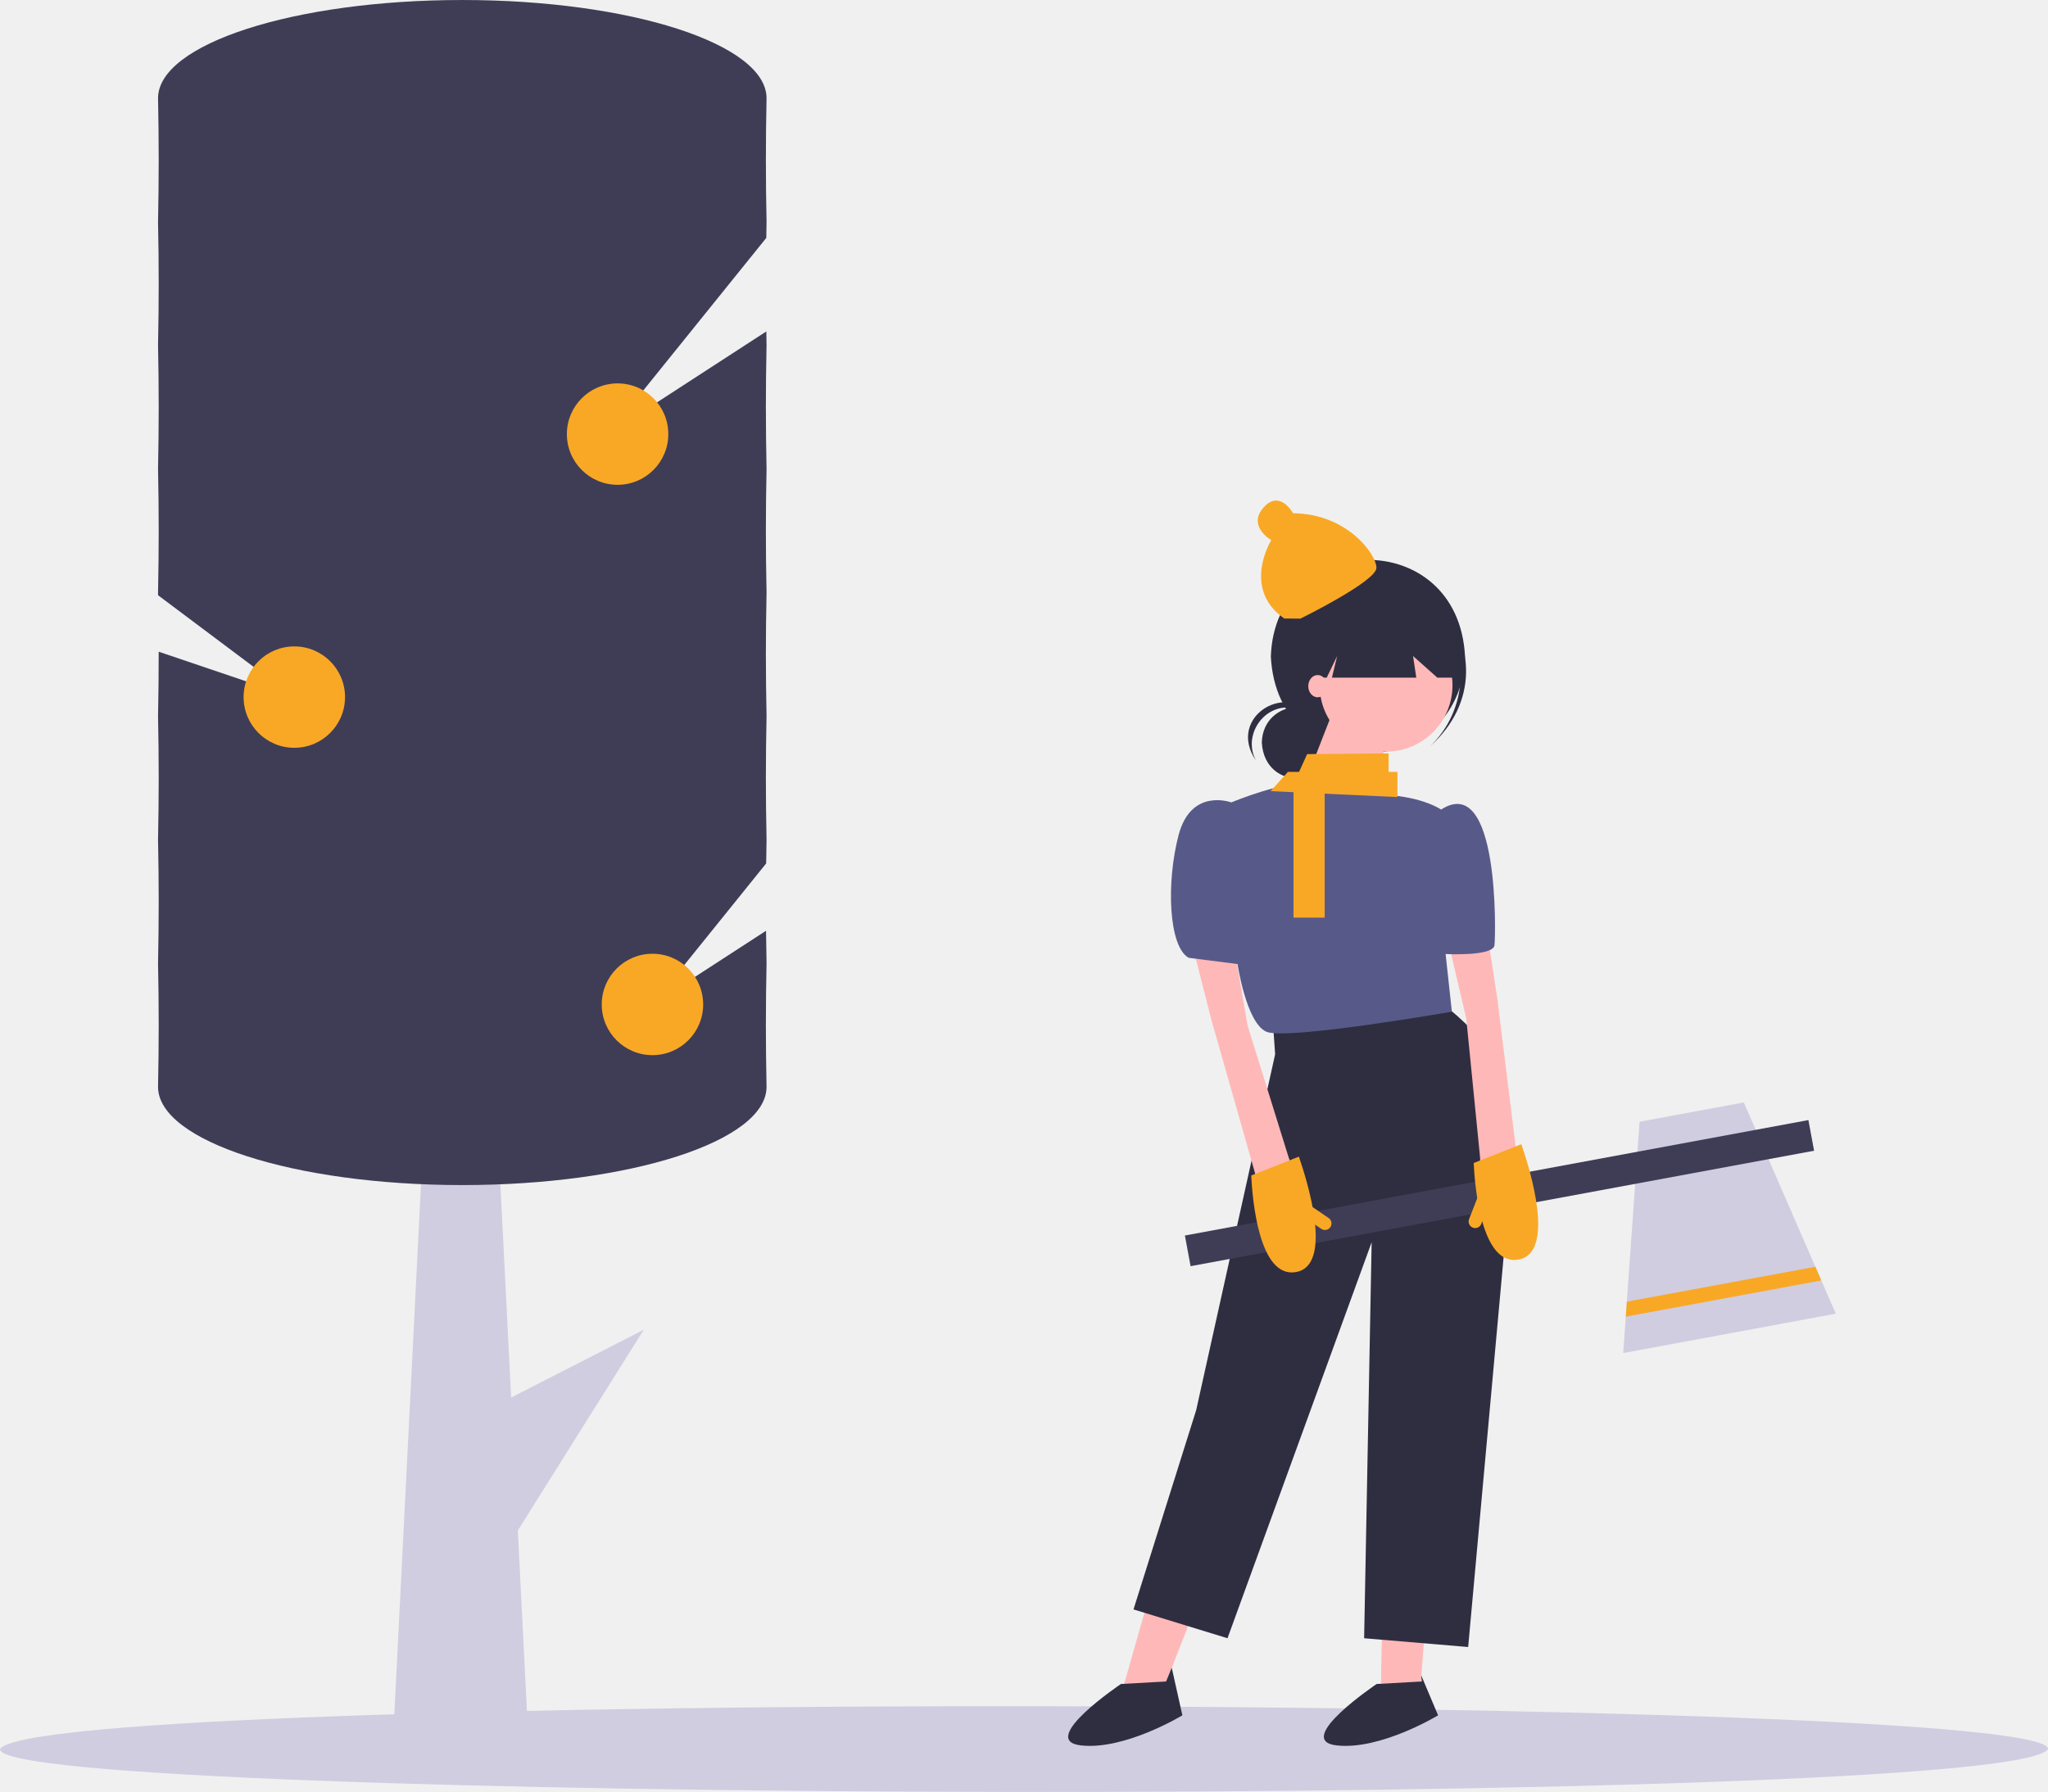
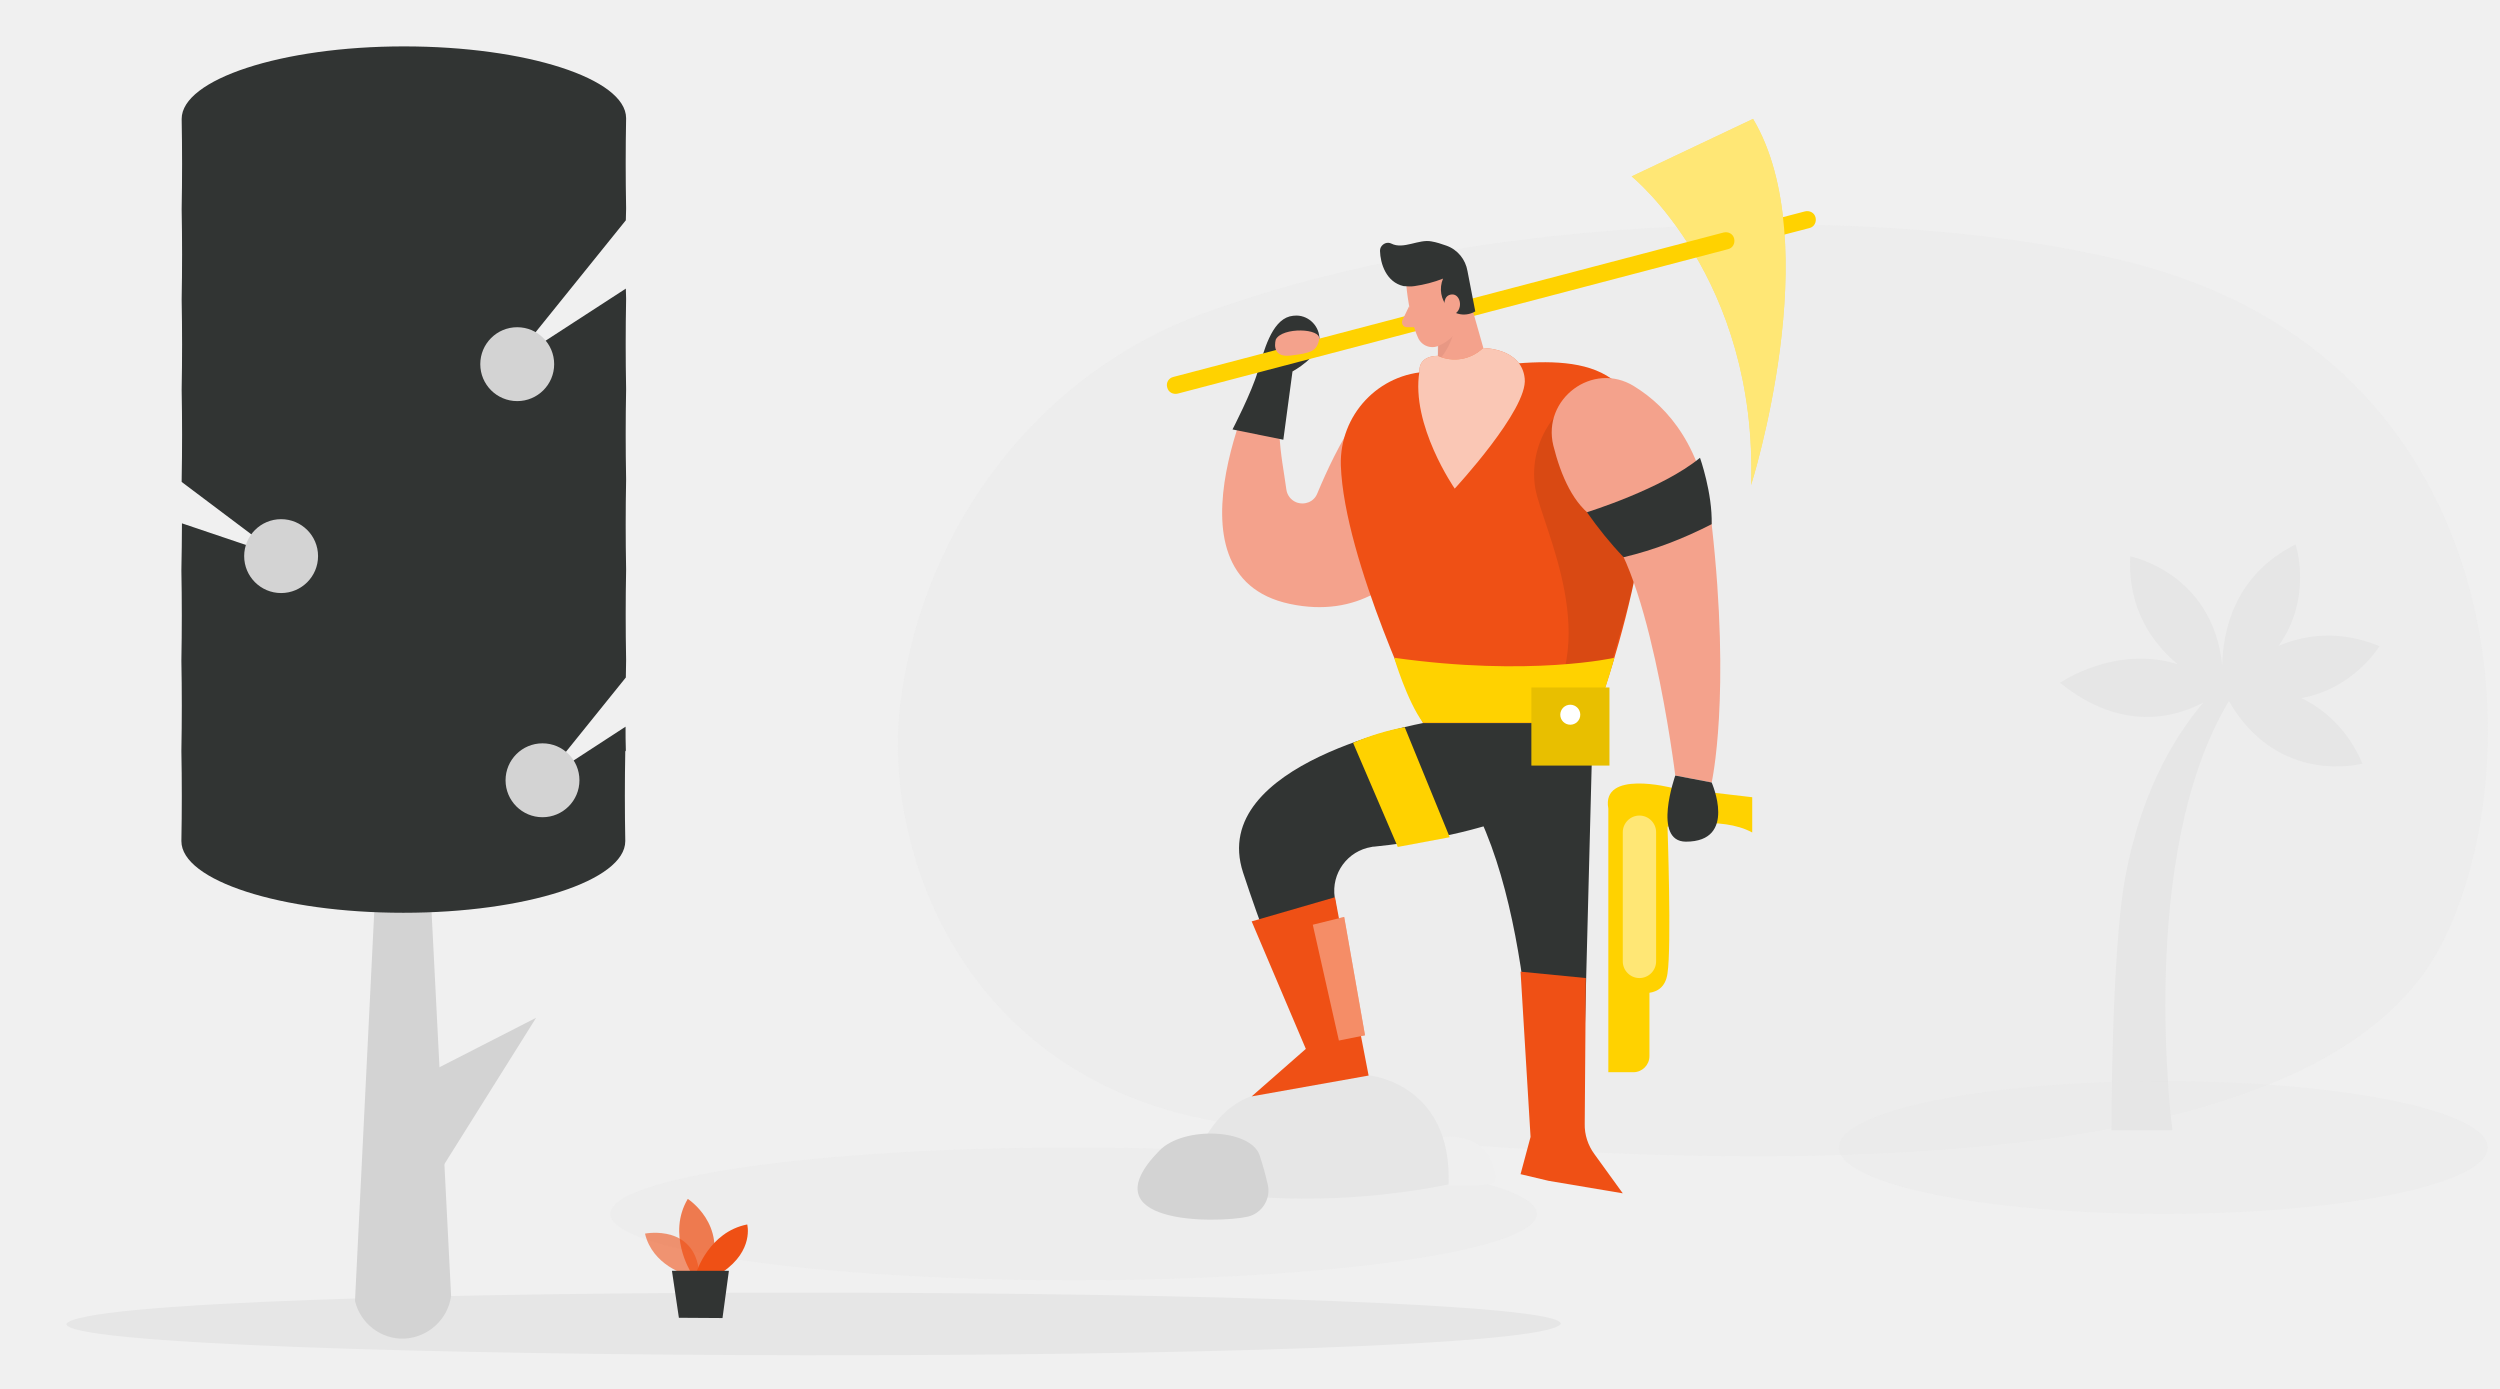
- <svg xmlns="http://www.w3.org/2000/svg" id="eddb6392-0870-4488-a01d-850f39286dca" data-name="Layer 1" width="888" height="777.163" viewBox="0 0 888 777.163">
-   <path d="M1043.998,819.98c-16.623,25.876-889.319,23.704-887.997-.002C172.625,794.104,1045.321,796.276,1043.998,819.98Z" transform="translate(-156 -61.41856)" fill="#d0cde1" />
-   <polygon points="229.305 758.565 170.213 758.565 199.759 171.777 229.305 758.565" fill="#d0cde1" />
-   <polygon points="220.048 670.886 180.134 627.313 279.131 576.698 220.048 670.886" fill="#d0cde1" />
-   <path d="M488.371,479.179q0-.152-.003-.304-.15-6.896-.218-13.791l-49.25,31.96,49.306-61.164c.045-3.33.09-6.66.162-9.99q.003-.152.003-.304t-.003-.304q-.575-26.497,0-52.986.003-.152.003-.304t-.003-.304q-.575-26.497,0-52.986.003-.152.003-.304t-.003-.304q-.575-26.497,0-52.986.003-.152.003-.304t-.003-.304q-.575-26.497,0-52.986.003-.152.003-.304t-.003-.304c-.042-1.915-.061-3.829-.093-5.744l-68.614,44.526,68.599-85.097c.036-2.224.06-4.447.109-6.671q.003-.152.003-.304t-.003-.304q-.575-26.497,0-52.986.003-.152.003-.304c0-23.528-59.065-42.601-131.924-42.601s-131.924,19.073-131.924,42.601q0,.152.003.304.575,26.497,0,52.986-.003.152-.003.304,0,.152.003.304.575,26.497,0,52.986-.003.152-.003.304,0,.152.003.304.575,26.497,0,52.986-.003.152-.003.304,0,.152.003.304.575,26.497,0,52.986-.003.152-.003.304,0,.152.003.304c.006.292.008.584.014.875l59.343,44.491-59.076-20.012q.013,13.815-.281,27.632-.003.152-.003.304,0,.152.003.304.575,26.497,0,52.986-.003.152-.003.304,0,.152.003.304.575,26.497,0,52.986-.003.152-.003.304,0,.152.003.304.575,26.497,0,52.986-.003.152-.003.304c0,23.528,59.065,42.601,131.924,42.601s131.924-19.073,131.924-42.601q0-.152-.003-.304-.575-26.497,0-52.986Q488.371,479.331,488.371,479.179Z" transform="translate(-156 -61.41856)" fill="#3f3d56" />
-   <circle cx="267.783" cy="188.267" r="21.987" fill="#f9a826" />
-   <circle cx="282.899" cy="435.625" r="21.987" fill="#f9a826" />
-   <circle cx="127.613" cy="302.327" r="21.987" fill="#f9a826" />
-   <path d="M703.114,383.483c1.294,21.661,30.857,19.754,31.324-0C733.144,361.822,703.581,363.729,703.114,383.483Z" transform="translate(-156 -61.41856)" fill="#2f2e41" />
-   <path d="M714.412,368.252c-11.427-.225-19.45,12.816-13.788,23.095-13.371-19.454,15.18-35.784,26.015-17.206A15.624,15.624,0,0,0,714.412,368.252Z" transform="translate(-156 -61.41856)" fill="#2f2e41" />
-   <path d="M707.032,346.138c2.864,56.949,82.343,54.774,84.195-0C788.364,289.188,708.885,291.364,707.032,346.138Z" transform="translate(-156 -61.41856)" fill="#2f2e41" />
-   <path d="M778.443,325.436a43.058,43.058,0,0,0-59.683-4.515c45.68-39.035,100.421,25.594,57.176,64.317A43.058,43.058,0,0,0,778.443,325.436Z" transform="translate(-156 -61.41856)" fill="#2f2e41" />
-   <polygon points="578.434 307.234 561.042 351.799 600.716 355.604 599.629 318.647 578.434 307.234" fill="#ffb8b8" />
-   <polygon points="499.629 687.399 486.042 735.225 503.433 735.225 519.738 693.377 499.629 687.399" fill="#ffb8b8" />
-   <polygon points="599.591 688.7 598.622 737.453 615.743 734.401 619.387 685.17 599.591 688.7" fill="#ffb8b8" />
-   <path d="M772.206,787.948l.272,2.717-19.565,1.087s-36.413,24.457-17.391,26.631,44.022-13.044,44.022-13.044Z" transform="translate(-156 -61.41856)" fill="#2f2e41" />
-   <path d="M781.988,497.186l-73.913,9.783.815,11.685L674.651,673.002l-27.174,86.413,40.761,12.5,62.5-171.74L747.477,771.915l45.109,3.804,17.838-196.22a136.327,136.327,0,0,0-6.499-56.257C800.263,512.48,788.918,502.485,781.988,497.186Z" transform="translate(-156 -61.41856)" fill="#2f2e41" />
-   <path d="M664.053,784.687l-2.446,5.978-19.565,1.087s-36.413,24.457-17.391,26.631,44.022-13.044,44.022-13.044Z" transform="translate(-156 -61.41856)" fill="#2f2e41" />
-   <path d="M673.02,471.37l8.152,32.065,19.022,66.848s.543,35.87,14.674,33.152,0-39.674,0-39.674l-17.935-57.609-5.978-34.783Z" transform="translate(-156 -61.41856)" fill="#ffb8b8" />
-   <path d="M800.208,461.786l5.007,32.704,8.572,68.971s13.497,33.238-.574,36.25-15.482-36.529-15.482-36.529L791.764,503.143l-8.069-34.358Z" transform="translate(-156 -61.41856)" fill="#ffb8b8" />
-   <path d="M780.856,412.509s-8.035-5.589-24.34-6.31-28.977-.179-35.312-3.645-31.336,6.86-31.336,6.86-17.391-6.522-22.826,14.13-4.348,48.37,4.348,53.261l21.196,2.717s3.804,25.544,12.5,29.348,80.435-8.696,80.435-8.696l-2.717-25s20.652,1.087,21.196-3.804S806.097,396.282,780.856,412.509Z" transform="translate(-156 -61.41856)" fill="#575a89" />
-   <polygon points="605.925 345.681 550.936 343.112 558.434 334.76 605.925 334.76 605.925 345.681" fill="#f9a826" />
-   <polygon points="602.095 336.988 562.264 336.988 566.766 327.051 602.095 326.75 602.095 336.988" fill="#f9a826" />
-   <circle cx="600.988" cy="297.18" r="28.804" fill="#ffb8b8" />
-   <polygon points="626.051 265.195 631.495 293.894 623.22 293.894 612.689 284.52 614.099 293.894 577.521 293.894 579.778 284.52 575.265 293.894 569.435 293.894 569.435 264.212 626.051 265.195" fill="#2f2e41" />
-   <ellipse cx="571.34" cy="297.586" rx="4.083" ry="4.825" fill="#ffb8b8" />
-   <path d="M719.861,329.709s32.903-16.161,32.944-22.016-12.715-23.51-36.133-23.676c0,0-5.78-10.58-12.864-2.433S707.221,295.66,707.221,295.66s-13.03,20.986,5.614,33.999Z" transform="translate(-156 -61.41856)" fill="#f9a826" />
-   <polygon points="796 569.745 703.815 586.818 704.933 571.025 705.389 564.523 710.905 486.491 756.111 478.119 787.132 549.385 789.717 555.323 796 569.745" fill="#d0cde1" />
-   <rect x="799.41" y="441.395" width="13.522" height="274.947" transform="translate(1072.556 -380.6542) rotate(79.50784)" fill="#3f3d56" />
-   <polygon points="789.717 555.323 704.933 571.025 705.389 564.523 787.132 549.385 789.717 555.323" fill="#f9a826" />
-   <rect x="560.852" y="337.568" width="13.522" height="60.398" fill="#f9a826" />
-   <path d="M698.53,571.22c.464,9.832,3.267,44.986,19.55,41.854,16.047-3.086,4.863-39.161,1.106-50.021Z" transform="translate(-156 -61.41856)" fill="#f9a826" />
-   <path d="M794.987,565.811c.464,9.832,3.267,44.986,19.55,41.854,16.048-3.086,4.863-39.161,1.106-50.021Z" transform="translate(-156 -61.41856)" fill="#f9a826" />
-   <path d="M794.644,578.479h5.678a0,0,0,0,1,0,0v13.059a2.839,2.839,0,0,1-2.839,2.839h0a2.839,2.839,0,0,1-2.839-2.839V578.479A0,0,0,0,1,794.644,578.479Z" transform="translate(111.5111 -311.0569) rotate(21.30105)" fill="#f9a826" />
-   <path d="M723.428,581.184h5.678a0,0,0,0,1,0,0v13.059a2.839,2.839,0,0,1-2.839,2.839h0a2.839,2.839,0,0,1-2.839-2.839V581.184A0,0,0,0,1,723.428,581.184Z" transform="matrix(0.5639, -0.82584, 0.82584, 0.5639, -325.8058, 795.2846)" fill="#f9a826" />
+ <svg xmlns="http://www.w3.org/2000/svg" version="1.1" id="eddb6392-0870-4488-a01d-850f39286dca" x="0px" y="0px" viewBox="0 0 900 500" style="enable-background:new 0 0 900 500;" xml:space="preserve">
+   <style type="text/css">
+ 	.st0{opacity:0.3;fill:#E6E6E6;enable-background:new    ;}
+ 	.st1{fill:#E6E6E6;}
+ 	.st2{fill:#D3D3D3;}
+ 	.st3{fill:#313433;}
+ 	.st4{fill:#FFD200;}
+ 	.st5{fill:#EFEFEF;}
+ 	.st6{opacity:0.46;fill:#FFFFFF;enable-background:new    ;}
+ 	.st7{fill:#F4A28C;}
+ 	.st8{opacity:0.58;fill:#EF5015;enable-background:new    ;}
+ 	.st9{opacity:0.73;fill:#EF5015;enable-background:new    ;}
+ 	.st10{fill:#EF5015;}
+ 	.st11{opacity:0.31;fill:#CE8172;enable-background:new    ;}
+ 	.st12{opacity:9.000000e-02;enable-background:new    ;}
+ 	.st13{opacity:0.68;fill:#FFFFFF;enable-background:new    ;}
+ 	.st14{opacity:0.35;fill:#FFFFFF;enable-background:new    ;}
+ 	.st15{fill:#FFFFFF;}
+ </style>
+   <path class="st0" d="M432.7,113c-57.5,21.1-100.1,74.8-108.5,139.5C317,307.2,348.5,395,450.7,405.5  c151.6,15.5,377.9,27.7,427.4-63.9C911.9,279,906.8,134,773,96.1C697.4,74.7,545,71.8,432.7,113z" />
+   <path class="st1" d="M820.3,232.5c12.5-17.6,6.1-36.5,6.1-36.5c-22.3,11.1-26.2,31.7-26.4,43.5c-3.5-33.5-33.1-39.2-33.1-39.2  c-1,19,8.1,31.3,17,38.8c-22.5-7-42.3,6.7-42.3,6.7c22.3,18,41.7,12.4,51.6,7.1c-7.8,9.2-21.9,28.9-28.2,63.4  c-4.9,27-4.9,90.6-4.9,90.6h22c0,0-13.2-98.7,20.3-154.5c17.8,30.8,48.1,22.5,48.1,22.5c-5.3-12.3-13.6-19.5-22-23.6  c19-3.4,28.1-18.7,28.1-18.7C842.2,226.7,829.8,228.5,820.3,232.5z" />
+   <path class="st1" d="M561.9,476.6c-10.1,15.7-538.8,14.4-538,0C34,460.9,562.7,462.3,561.9,476.6z" />
+   <path class="st2" d="M162.4,466.6c-1.2,8.4-8.2,14.8-16.7,15.3c-8.4,0.4-16-5.4-17.9-13.6c5.7-115.7,11.5-231.4,17.1-347.1  C150.7,236.2,156.5,351.4,162.4,466.6z" />
+   <polygon class="st2" points="157.2,423.5 133,397.1 193,366.4 " />
+   <path class="st3" d="M225.3,270.2c0-0.1,0-0.1,0-0.2c-0.1-2.8-0.1-5.6-0.1-8.4L195.4,281l29.9-37.1c0-2,0.1-4.1,0.1-6.1  c0-0.1,0-0.1,0-0.2c0-0.1,0-0.1,0-0.2c-0.2-10.7-0.2-21.4,0-32.1c0-0.1,0-0.1,0-0.2c0-0.1,0-0.1,0-0.2c-0.2-10.7-0.2-21.4,0-32.1  c0-0.1,0-0.1,0-0.2s0-0.1,0-0.2c-0.2-10.7-0.2-21.4,0-32.1c0-0.1,0-0.1,0-0.2c0-0.1,0-0.1,0-0.2c-0.2-10.7-0.2-21.4,0-32.1  c0-0.1,0-0.1,0-0.2c0-0.1,0-0.1,0-0.2c0-1.2-0.1-2.3-0.1-3.5l-41.6,27l41.6-51.6c0-1.3,0.1-2.7,0.1-4.1c0-0.1,0-0.1,0-0.2  c0-0.1,0-0.1,0-0.2c-0.2-10.7-0.2-21.4,0-32.1c0-0.1,0-0.1,0-0.2c-0.1-14.2-35.9-25.8-80-25.8S65.4,28.6,65.4,42.8  c0,0.1,0,0.1,0,0.2c0.2,10.7,0.2,21.4,0,32.1c0,0.1,0,0.1,0,0.2c0,0.1,0,0.1,0,0.2c0.2,10.7,0.2,21.4,0,32.1c0,0.1,0,0.1,0,0.2  c0,0.1,0,0.1,0,0.2c0.2,10.7,0.2,21.4,0,32.1c0,0.1,0,0.1,0,0.2s0,0.1,0,0.2c0.2,10.7,0.2,21.4,0,32.1c0,0.1,0,0.1,0,0.2  s0,0.1,0,0.2c0,0.2,0,0.4,0,0.5l35.9,27l-35.8-12.1c0,5.6-0.1,11.1-0.2,16.7c0,0.1,0,0.1,0,0.2c0,0.1,0,0.1,0,0.2  c0.2,10.7,0.2,21.4,0,32.1c0,0.1,0,0.1,0,0.2c0,0.1,0,0.1,0,0.2c0.2,10.7,0.2,21.4,0,32.1c0,0.1,0,0.1,0,0.2c0,0.1,0,0.1,0,0.2  c0.2,10.7,0.2,21.4,0,32.1c0,0.1,0,0.1,0,0.2c0,14.2,35.8,25.8,79.9,25.8s79.9-11.6,79.9-25.8c0-0.1,0-0.1,0-0.2  c-0.2-10.7-0.2-21.4,0-32.1C225.3,270.3,225.3,270.2,225.3,270.2z" />
+   <circle class="st2" cx="186.2" cy="131.1" r="13.3" />
+   <circle class="st2" cx="195.3" cy="280.9" r="13.3" />
+   <circle class="st2" cx="101.2" cy="200.2" r="13.3" />
+   <path class="st4" d="M621.8,83.4l28-7.3c1.7-0.4,3.4,0.5,3.8,2.2l0,0c0.4,1.7-0.5,3.4-2.2,3.8l-28,7.3c-1.7,0.4-3.4-0.5-3.8-2.2l0,0  C619.2,85.5,620.2,83.8,621.8,83.4z" />
+   <ellipse class="st0" cx="386.5" cy="437" rx="166.8" ry="23.9" />
+   <path class="st5" d="M519.4,409.4c0,0,16.4-2.8,19.1,13.9c0.2,1.5-0.8,2.8-2.2,3c-0.1,0-0.1,0-0.1,0c-7.3,0.8-14.7,0.7-22-0.4  C501.5,423.8,508.9,408,519.4,409.4z" />
+   <path class="st1" d="M427.4,428c0,0,3.7-26.3,23.1-33.4l42.2-7.5c0,0,30.1,2.7,28.8,39.3C490.5,432.6,458.6,433.2,427.4,428z" />
+   <path class="st4" d="M601.8,283.6c0,0-25.4-6.6-22.8,7.5v94.9h9c3.2,0,5.8-2.6,5.8-5.8v-22.8c2.7-0.4,5.8-1.9,6.5-7  c1.5-9.6,0-52.8,0-52.8s19.3-4.1,30.5,2.1v-12.7L601.8,283.6z" />
+   <path class="st4" d="M587.4,63.5c0,0,45.4,36.6,43,111.1c0,0,27.5-86.8,0.7-131.8L587.4,63.5z" />
+   <path class="st6" d="M587.4,63.5c0,0,45.4,36.6,43,111.1c0,0,27.5-86.8,0.7-131.8L587.4,63.5z" />
+   <path class="st7" d="M455.2,130.2c0,0-39.7,76.8,9.1,87.2c48.8,10.4,62.6-51.7,62.6-51.7s-7.8-29.8-20.7-29.1  c-13,0.7-24.9,24.1-32,41.1c-1.2,3-4.6,4.3-7.6,3.1c-1.9-0.8-3.2-2.5-3.5-4.5c-1.6-12.1-5.8-28.1,2.1-42.6c0,0,11-6.7,7.3-15.9  C468.7,108.7,455.2,116.5,455.2,130.2z" />
+   <path class="st8" d="M247.1,458.9c0,0-12.2-3.3-14.9-14.8c0,0,19-3.8,19.6,15.8L247.1,458.9z" />
+   <path class="st9" d="M248.6,457.8c0,0-8.5-13.6-1-26.2c0,0,14.4,9.2,8,26.2H248.6z" />
+   <path class="st10" d="M250.8,457.8c0,0,4.5-14.3,18.2-17c0,0,2.5,9.3-8.8,17.1L250.8,457.8z" />
+   <polygon class="st3" points="241.9,457.5 244.4,474.4 260.1,474.5 262.4,457.5 " />
+   <path class="st3" d="M443.7,154.6l18.3,3.7l3.3-24.6c0,0,9.9-5.2,9.7-11.5c0.1-4.6-3.6-8.5-8.2-8.6c-0.8,0-1.7,0.1-2.5,0.3  c-6.6,1.8-9.3,12.4-11.5,19.8C450.7,141.1,443.7,154.6,443.7,154.6z" />
+   <path class="st4" d="M422.4,135.7l198.1-52c1.7-0.4,3.4,0.5,3.8,2.2l0,0c0.4,1.7-0.5,3.4-2.2,3.8l-198.1,52  c-1.7,0.4-3.4-0.5-3.8-2.2l0,0C419.7,137.8,420.7,136.1,422.4,135.7z" />
+   <path class="st10" d="M482.7,167.5c-0.5-18.1,13.6-33.2,31.7-33.7c0.1,0,0.2,0,0.4,0c22.6-0.5,57.9-11.4,71.3,8.7  c20.5,30.9-12.7,117.8-12.7,117.8h-61.1C512.3,260.3,483.9,201.9,482.7,167.5z" />
+   <polygon class="st7" points="527.4,102 536.6,134.4 517.3,142.4 518,114.3 " />
+   <path class="st11" d="M517.6,120.5c2.5-1,4.7-2.6,6.2-4.8c0,0,0.5,6.9-6.2,14.5L517.6,120.5z" />
+   <path class="st7" d="M506.3,103c0,0,1,11.5,4.2,18.6c1.3,2.9,4.7,4.2,7.6,2.8l0,0c3.6-1.6,7.9-5,8.1-11.2l1.6-10.5  c0.2-4.4-2.4-8.4-6.4-10.1C514.4,89.3,505.3,96.1,506.3,103z" />
+   <path class="st3" d="M509.2,103c3.5-0.5,7-1.4,10.3-2.7c-1.5,3.5-0.8,7.6,1.8,10.4c2.5,2.8,6.6,3.3,9.8,1.4l-2.8-14.5  c-0.7-4.2-3.6-7.8-7.7-9.2c-1.7-0.6-3.5-1.2-5.3-1.5c-4.5-0.9-10.1,3-14.4,0.8c-1.4-0.7-3-0.1-3.8,1.3c-0.2,0.4-0.3,0.8-0.3,1.3  c0.1,4.5,2.2,11.3,8.5,12.7C506.8,103.1,508,103.2,509.2,103z" />
+   <path class="st7" d="M520,110.6c0,0-0.7-4.4,2.7-4.6c3.3-0.2,4.4,6.1,0,7.5L520,110.6z" />
+   <path class="st7" d="M507.3,110.2l-2.4,5c-0.4,0.9-0.1,2,0.8,2.4c0.2,0.1,0.5,0.2,0.8,0.2h4.5L507.3,110.2z" />
+   <path class="st7" d="M459.3,122.2c0,0-2.1,6.7,5.3,5.8s9.5-1.6,10.3-5.8C475.8,118.1,461.6,117.7,459.3,122.2z" />
+   <path class="st10" d="M511,133.7c0,0-0.7-5.5,6.6-5.6c5.5,2.5,11.9,1.4,16.3-2.8c0,0,13.9-0.1,15,11c1.2,11.1-25.2,39.6-25.2,39.6  S507.8,153,511,133.7z" />
+   <path class="st12" d="M559.3,150.5c-5.6,7.1-8.1,16.3-6.6,25.3c2.7,14.7,25.1,55.9,0.8,84.4h19.9c-0.4,1.3,11.5-35.7,14.8-50.6  C590.1,200.5,559.3,150.5,559.3,150.5z" />
+   <path class="st13" d="M511,133.7c0,0-0.7-5.5,6.6-5.6c5.5,2.5,11.9,1.4,16.3-2.8c0,0,13.9-0.1,15,11c1.2,11.1-25.2,39.6-25.2,39.6  S507.8,153,511,133.7z" />
+   <path class="st7" d="M559.2,160.4c-4.1-16.8,14.2-30.5,29-21.4c12.7,7.8,24.8,22.3,28,49.7c7,62,0,93,0,93l-13.1-2.5  c0,0-9.9-80.9-28.7-92.5C566.5,181.9,561.9,171.2,559.2,160.4z" />
+   <path class="st3" d="M571.3,184.4c0,0,27.2-8.4,40.7-19.6c0,0,4.5,12.7,4.2,23.9c-10.1,5.2-20.7,9.3-31.7,11.9  C579.7,195.6,575.3,190.1,571.3,184.4z" />
+   <path class="st3" d="M603.1,279.2c0,0-8.4,23.7,3.8,23.8c18.7,0,9.3-21.3,9.3-21.3L603.1,279.2z" />
+   <path class="st6" d="M590.2,293.6L590.2,293.6c3.3,0,6,2.7,6,6v46.5c0,3.3-2.7,6-6,6l0,0c-3.3,0-6-2.7-6-6v-46.5  C584.2,296.3,586.9,293.6,590.2,293.6z" />
+   <path class="st3" d="M512.3,260.3c0,0-77.7,14.2-64.8,53.8c13,39.6,23.6,58.6,23.6,58.6l15.9-7.6l-6.5-42  c-1.3-8.7,4.6-16.8,13.3-18.2c0.3-0.1,0.5-0.1,0.8-0.1c28.3-2.9,82-12.6,78.6-44.5L512.3,260.3L512.3,260.3z" />
+   <path class="st3" d="M573.4,260.3l-3.9,150.6h-17.2c0,0,0.8-94.8-29.3-132.6L573.4,260.3z" />
+   <polygon class="st10" points="450.6,331.7 480.6,323 489.9,372.7 492.7,387.2 450.6,394.7 470.1,377.6 " />
+   <path class="st4" d="M487.1,267.4l16.1,37.5l18.7-3.5l-16.2-39.6C499.3,262.9,493.1,264.9,487.1,267.4z" />
+   <path class="st10" d="M547.4,349.8l23.5,2.3l-0.4,52.5c-0.1,3.9,1.2,7.8,3.5,10.9l10.2,14.1l-26.7-4.5l-10.1-2.4l3.6-13.4  L547.4,349.8z" />
+   <path class="st2" d="M417.4,414.2c8.7-8.9,32.9-7.9,36.1,1.8c1.2,3.7,2.2,7.3,2.9,10.5c1.2,5.1-2.1,10.3-7.2,11.5l0,0  C437.8,440.5,391.2,440.9,417.4,414.2z" />
+   <polygon class="st10" points="472.6,332.9 483.9,330.1 491.4,372.7 482,374.6 " />
+   <polygon class="st14" points="472.6,332.9 483.9,330.1 491.4,372.7 482,374.6 " />
+   <path class="st4" d="M501.9,236.8c0,0,4.6,15.5,10.4,23.4h61.1c3-7.6,5.6-15.5,7.8-23.4C581.2,236.8,550.9,243.7,501.9,236.8z" />
+   <rect x="551.3" y="247.5" class="st4" width="28.1" height="28.1" />
+   <rect x="551.3" y="247.5" class="st12" width="28.1" height="28.1" />
+   <circle class="st15" cx="565.3" cy="257.3" r="3.6" />
+   <path class="st2" d="M151,497.6" />
+   <ellipse class="st0" cx="778.8" cy="413.1" rx="116.8" ry="23.9" />
</svg>
